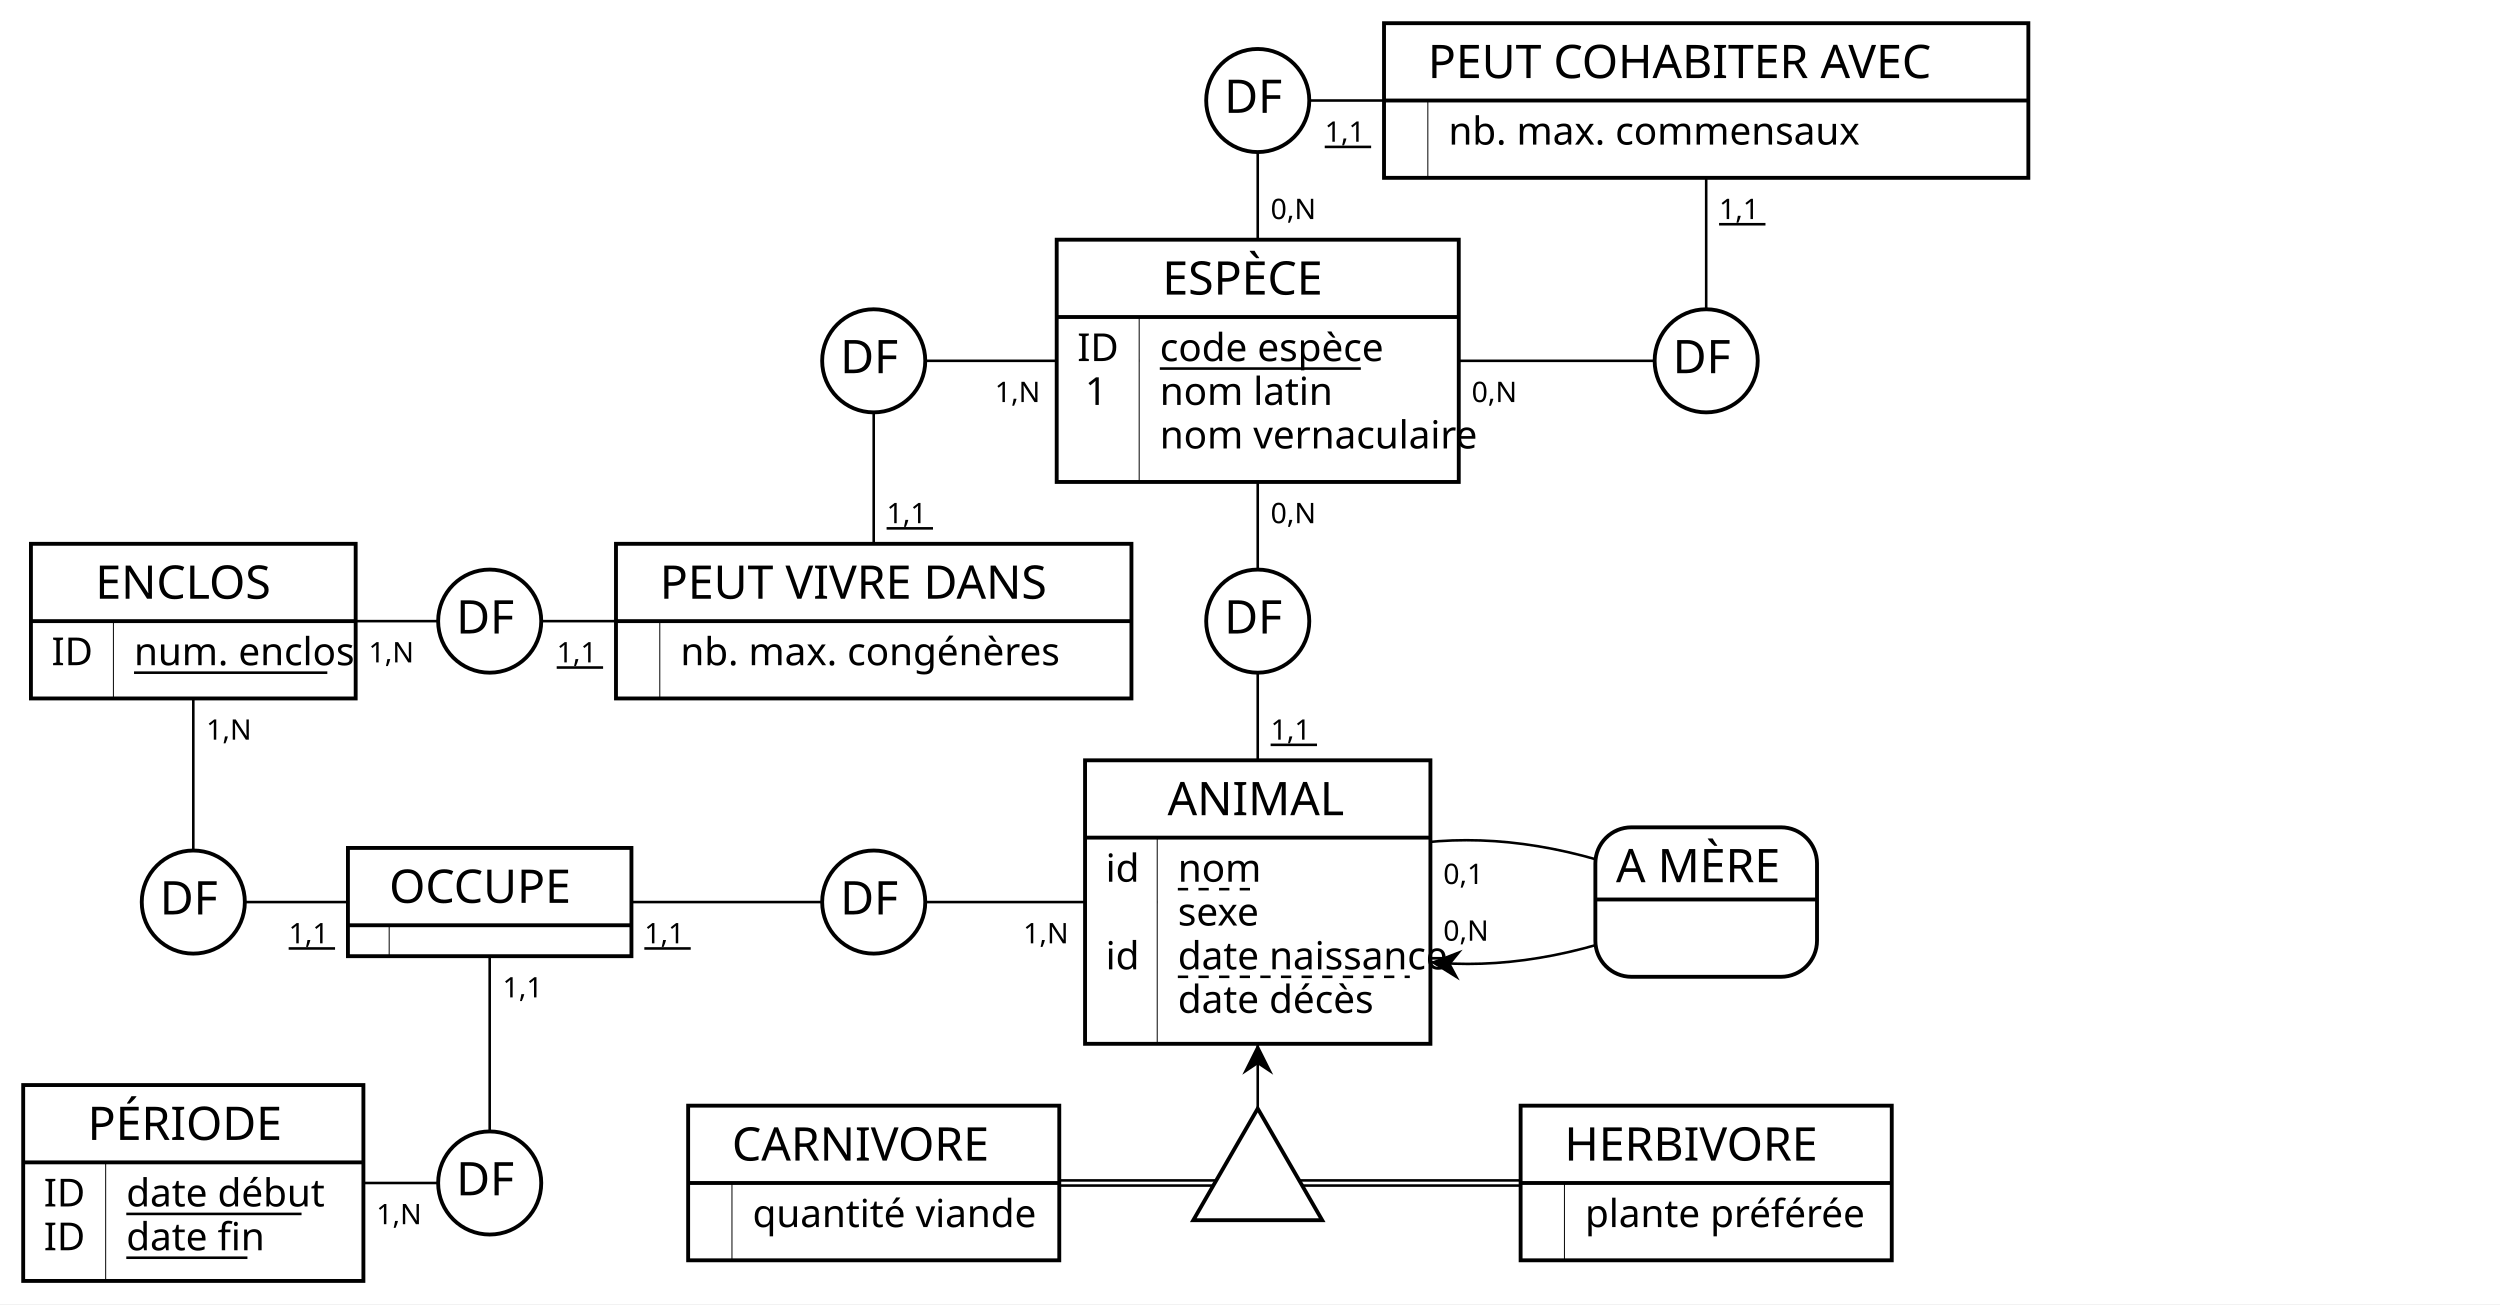
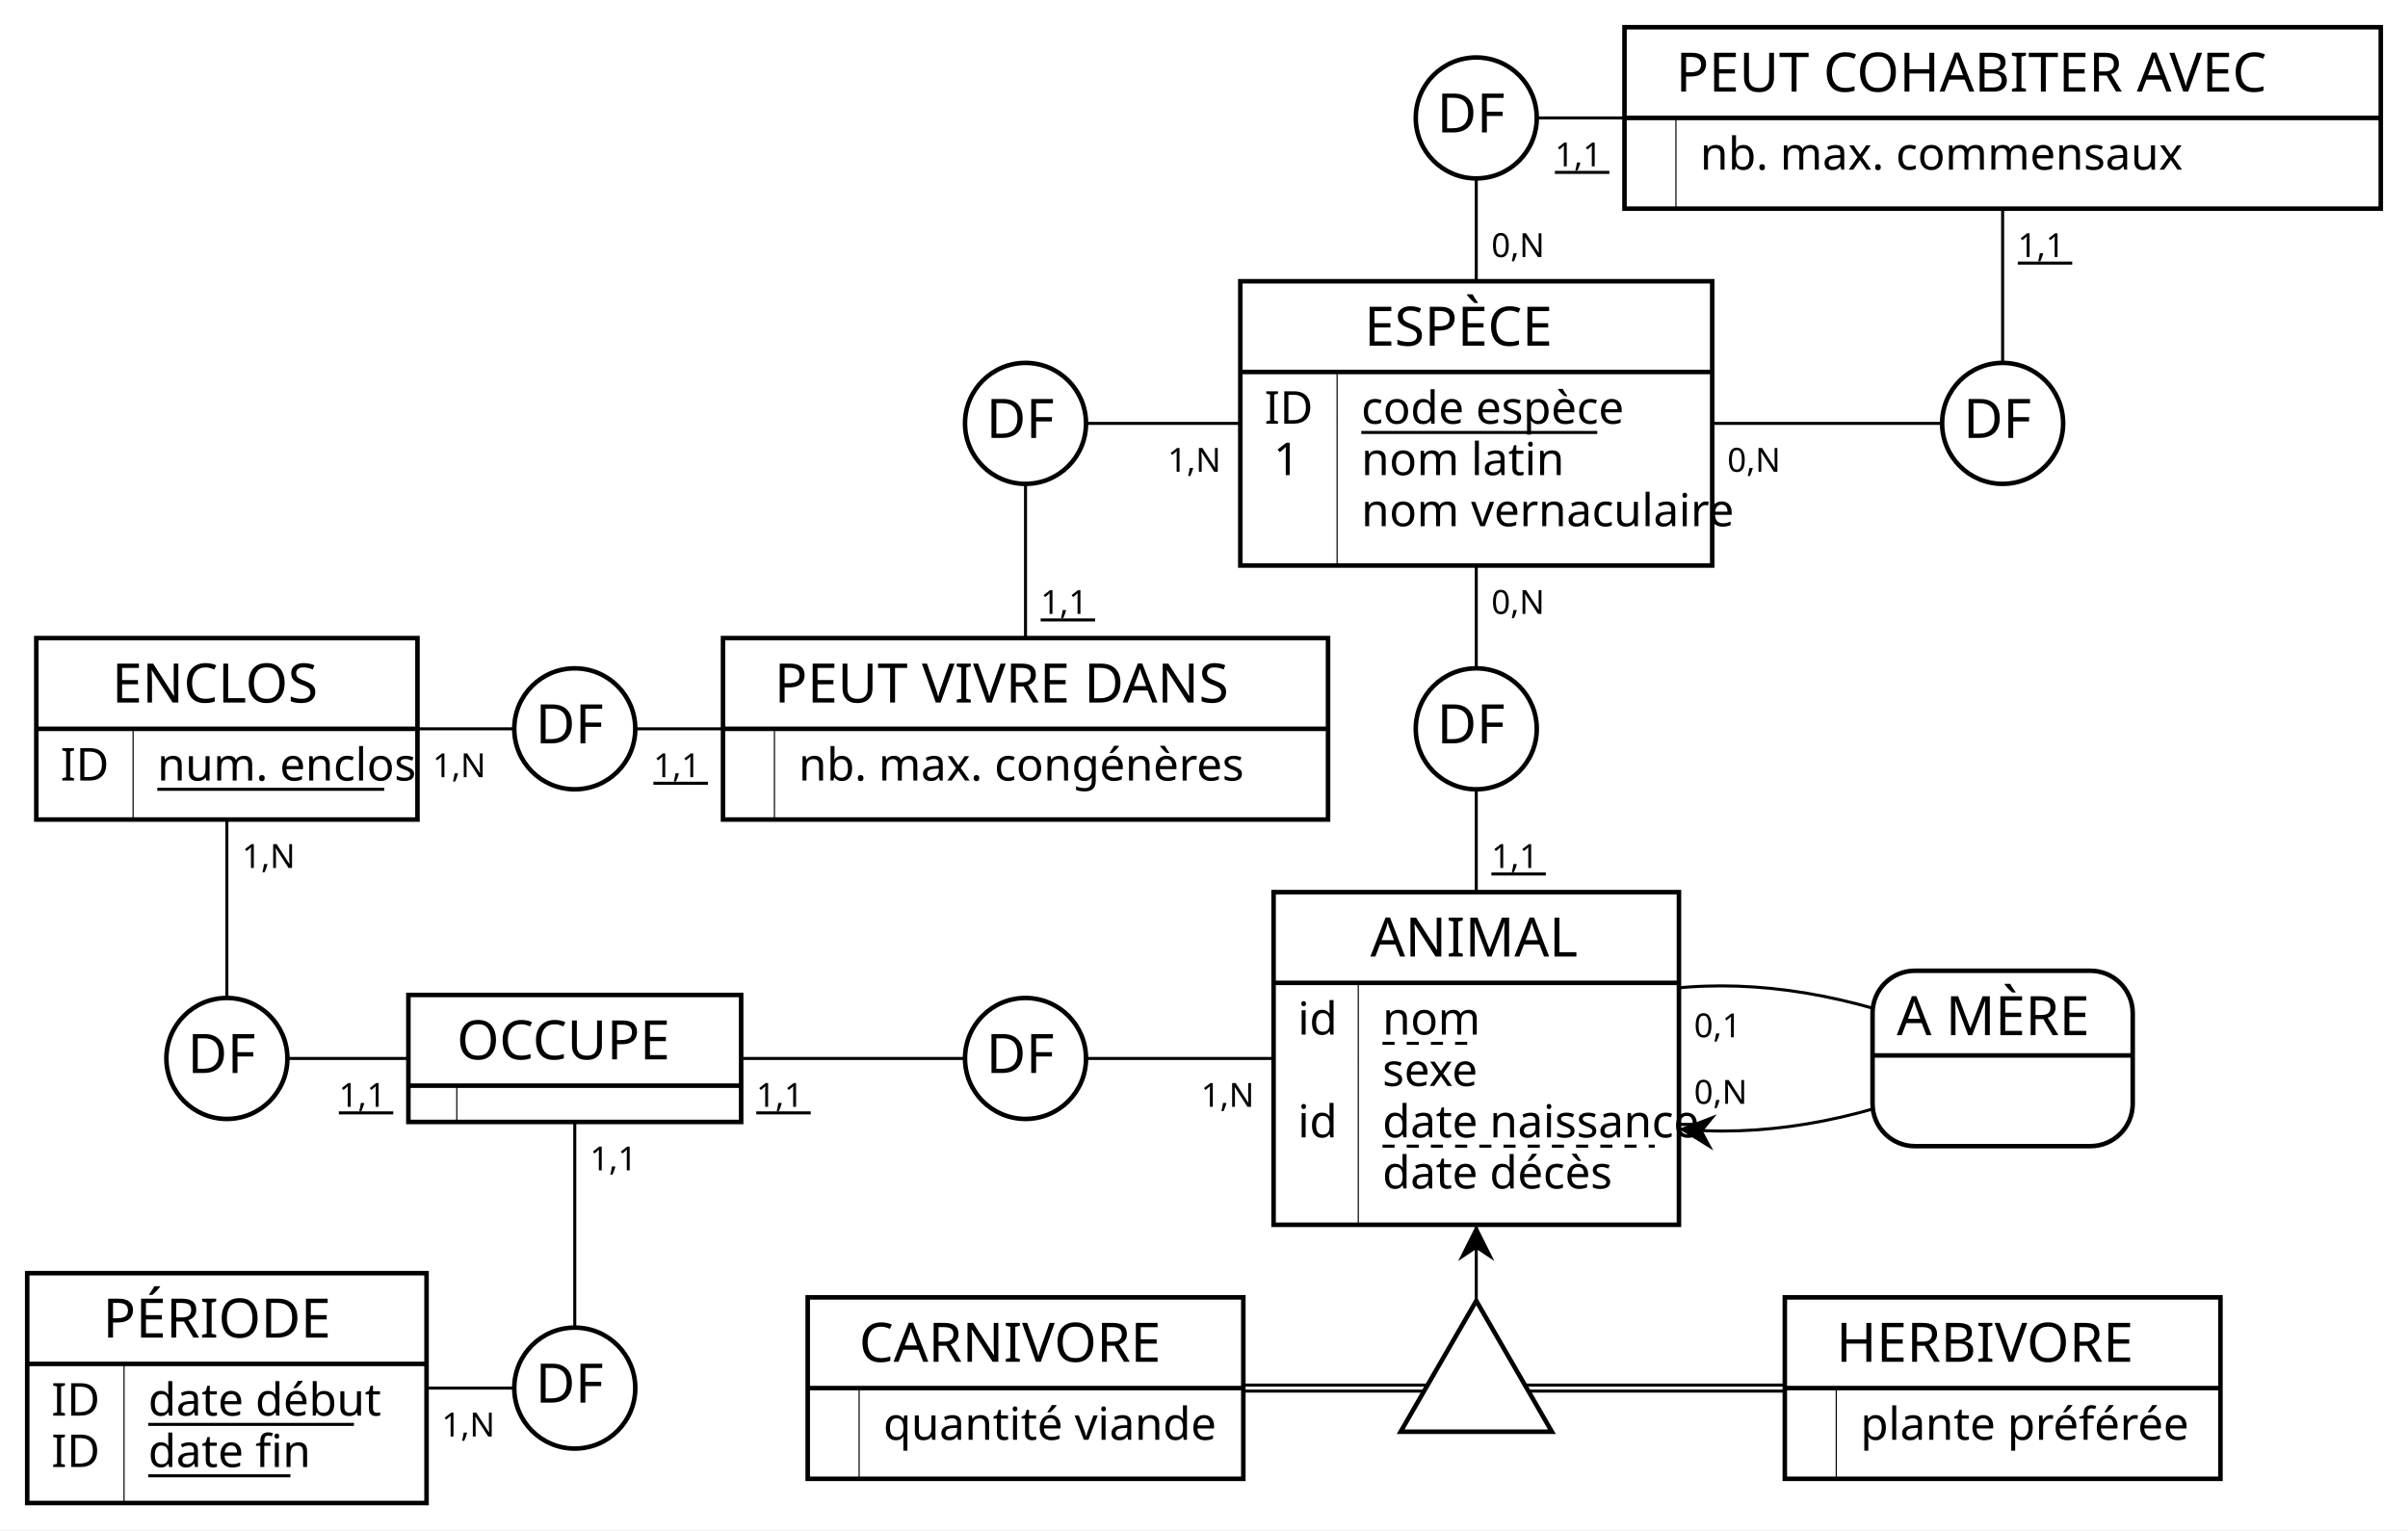
- <svg xmlns="http://www.w3.org/2000/svg" width="970" height="506" viewBox="0 0 970 506">
-   <rect x="0" y="0" width="970" height="506" fill="#FFFFFF" stroke="none" stroke-width="0" />
+ <svg xmlns="http://www.w3.org/2000/svg" width="796" height="506" viewBox="0 0 796 506">
+   <rect x="0" y="0" width="796" height="506" fill="#FFFFFF" stroke="none" stroke-width="0" />
  <g>
    <line x1="488" y1="350" x2="488" y2="459" stroke="#000000" stroke-width="1" />
    <polygon points="488 405 494 417 488 413 482 417" fill="#000000" stroke-width="0" />
    <line x1="339" y1="460" x2="488" y2="460" stroke="#000000" stroke-width="1" />
    <line x1="339" y1="458" x2="488" y2="458" stroke="#000000" stroke-width="1" />
    <line x1="662" y1="460" x2="488" y2="460" stroke="#000000" stroke-width="1" />
    <line x1="662" y1="458" x2="488" y2="458" stroke="#000000" stroke-width="1" />
    <g>
      <polygon points="488 430.13 463 473.43 513 473.43" stroke="#000000" stroke-width="1.5" fill="#FFFFFF" />
      <text x="488" y="465" fill="#000000" font-family="Copperplate" font-size="18" />
    </g>
  </g>
  <g>
    <line x1="662" y1="39" x2="488" y2="39" stroke="#000000" stroke-width="1" />
    <line x1="488" y1="140" x2="488" y2="39" stroke="#000000" stroke-width="1" />
    <g>
      <circle cx="488" cy="39" r="20" stroke="#000000" stroke-width="1.5" fill="#FFFFFF" />
      <text x="475" y="43.8" fill="#000000" font-family="Copperplate" font-size="18">DF</text>
    </g>
    <text x="514" y="55" fill="#000000" font-family="Futura" font-size="11">1,1</text>
    <line x1="514" y1="57" x2="532" y2="57" stroke="#000000" stroke-width="1" />
    <text x="493" y="85" fill="#000000" font-family="Futura" font-size="11">0,N</text>
  </g>
  <g>
    <line x1="339" y1="241" x2="339" y2="140" stroke="#000000" stroke-width="1" />
    <line x1="488" y1="140" x2="339" y2="140" stroke="#000000" stroke-width="1" />
    <g>
      <circle cx="339" cy="140" r="20" stroke="#000000" stroke-width="1.5" fill="#FFFFFF" />
      <text x="326" y="144.8" fill="#000000" font-family="Copperplate" font-size="18">DF</text>
    </g>
    <text x="344" y="203" fill="#000000" font-family="Futura" font-size="11">1,1</text>
    <line x1="344" y1="205" x2="362" y2="205" stroke="#000000" stroke-width="1" />
    <text x="386" y="156" fill="#000000" font-family="Futura" font-size="11">1,N</text>
  </g>
  <g>
    <line x1="662" y1="39" x2="662" y2="140" stroke="#000000" stroke-width="1" />
    <line x1="488" y1="140" x2="662" y2="140" stroke="#000000" stroke-width="1" />
    <g>
      <circle cx="662" cy="140" r="20" stroke="#000000" stroke-width="1.5" fill="#FFFFFF" />
      <text x="649" y="144.8" fill="#000000" font-family="Copperplate" font-size="18">DF</text>
    </g>
    <text x="667" y="85" fill="#000000" font-family="Futura" font-size="11">1,1</text>
    <line x1="667" y1="87" x2="685" y2="87" stroke="#000000" stroke-width="1" />
    <text x="571" y="156" fill="#000000" font-family="Futura" font-size="11">0,N</text>
  </g>
  <g>
    <line x1="339" y1="241" x2="190" y2="241" stroke="#000000" stroke-width="1" />
    <line x1="75" y1="241" x2="190" y2="241" stroke="#000000" stroke-width="1" />
    <g>
      <circle cx="190" cy="241" r="20" stroke="#000000" stroke-width="1.5" fill="#FFFFFF" />
      <text x="177" y="245.8" fill="#000000" font-family="Copperplate" font-size="18">DF</text>
    </g>
    <text x="216" y="257" fill="#000000" font-family="Futura" font-size="11">1,1</text>
    <line x1="216" y1="259" x2="234" y2="259" stroke="#000000" stroke-width="1" />
    <text x="143" y="257" fill="#000000" font-family="Futura" font-size="11">1,N</text>
  </g>
  <g>
    <line x1="488" y1="140" x2="488" y2="241" stroke="#000000" stroke-width="1" />
    <line x1="488" y1="350" x2="488" y2="241" stroke="#000000" stroke-width="1" />
    <g>
      <circle cx="488" cy="241" r="20" stroke="#000000" stroke-width="1.5" fill="#FFFFFF" />
      <text x="475" y="245.8" fill="#000000" font-family="Copperplate" font-size="18">DF</text>
    </g>
    <text x="493" y="203" fill="#000000" font-family="Futura" font-size="11">0,N</text>
    <text x="493" y="287" fill="#000000" font-family="Futura" font-size="11">1,1</text>
    <line x1="493" y1="289" x2="511" y2="289" stroke="#000000" stroke-width="1" />
  </g>
  <g>
    <line x1="190" y1="350" x2="75" y2="350" stroke="#000000" stroke-width="1" />
    <line x1="75" y1="241" x2="75" y2="350" stroke="#000000" stroke-width="1" />
    <g>
      <circle cx="75" cy="350" r="20" stroke="#000000" stroke-width="1.5" fill="#FFFFFF" />
      <text x="62" y="354.8" fill="#000000" font-family="Copperplate" font-size="18">DF</text>
    </g>
    <text x="112" y="366" fill="#000000" font-family="Futura" font-size="11">1,1</text>
    <line x1="112" y1="368" x2="130" y2="368" stroke="#000000" stroke-width="1" />
    <text x="80" y="287" fill="#000000" font-family="Futura" font-size="11">1,N</text>
  </g>
  <g>
    <line x1="190" y1="350" x2="339" y2="350" stroke="#000000" stroke-width="1" />
    <line x1="488" y1="350" x2="339" y2="350" stroke="#000000" stroke-width="1" />
    <g>
      <circle cx="339" cy="350" r="20" stroke="#000000" stroke-width="1.5" fill="#FFFFFF" />
      <text x="326" y="354.8" fill="#000000" font-family="Copperplate" font-size="18">DF</text>
    </g>
    <text x="250" y="366" fill="#000000" font-family="Futura" font-size="11">1,1</text>
    <line x1="250" y1="368" x2="268" y2="368" stroke="#000000" stroke-width="1" />
    <text x="397" y="366" fill="#000000" font-family="Futura" font-size="11">1,N</text>
  </g>
  <g>
    <path d="M488 350 C538 318 596 318 662 350" fill="none" stroke="#000000" stroke-width="1" />
    <path d="M488 350 C538.67 382 596.67 382 662 350" fill="none" stroke="#000000" stroke-width="1" />
    <polygon points="554.99 373.32 567.5 368.48 562.95 374.07 566.37 380.43" fill="#000000" stroke-width="0" />
    <g>
      <path d="M691 321 a14 14 90 0 1 14 14 V349 h-86 V335 a14 14 90 0 1 14 -14" fill="#FFFFFF" stroke="#FFFFFF" stroke-width="0" />
      <path d="M705 349 v16 a14 14 90 0 1 -14 14 H633 a14 14 90 0 1 -14 -14 V349 H86" fill="#FFFFFF" stroke="#FFFFFF" stroke-width="0" />
      <rect x="619" y="321" width="86" height="58" fill="none" rx="14" stroke="#000000" stroke-width="1.5" />
      <line x1="619" y1="349" x2="705" y2="349" stroke="#000000" stroke-width="1.5" />
      <text x="627" y="342.3" fill="#000000" font-family="Copperplate" font-size="18">A MÈRE</text>
    </g>
    <text x="560" y="343" fill="#000000" font-family="Futura" font-size="11">0,1</text>
    <text x="560" y="365" fill="#000000" font-family="Futura" font-size="11">0,N</text>
  </g>
  <g>
    <line x1="190" y1="350" x2="190" y2="459" stroke="#000000" stroke-width="1" />
    <line x1="75" y1="459" x2="190" y2="459" stroke="#000000" stroke-width="1" />
    <g>
      <circle cx="190" cy="459" r="20" stroke="#000000" stroke-width="1.5" fill="#FFFFFF" />
      <text x="177" y="463.8" fill="#000000" font-family="Copperplate" font-size="18">DF</text>
    </g>
    <text x="195" y="387" fill="#000000" font-family="Futura" font-size="11">1,1</text>
    <text x="146" y="475" fill="#000000" font-family="Futura" font-size="11">1,N</text>
  </g>
  <g>
    <g>
      <rect x="537" y="9" width="250" height="30" fill="#FFFFFF" stroke="none" stroke-width="0" opacity="1" />
      <rect x="554" y="39" width="233" height="30" fill="#FFFFFF" stroke="none" stroke-width="0" opacity="1" />
      <rect x="537" y="39" width="17" height="30" fill="#FFFFFF" stroke="none" stroke-width="0" opacity="1" />
      <line x1="554" y1="39" x2="554" y2="69" stroke="#000000" stroke-width="0.38" />
      <rect x="537" y="9" width="250" height="60" fill="none" stroke="#000000" stroke-width="1.5" opacity="1" />
      <line x1="537" y1="39" x2="787" y2="39" stroke="#000000" stroke-width="1.5" />
    </g>
    <text x="554" y="30.3" fill="#000000" font-family="Copperplate" font-size="18">PEUT COHABITER AVEC</text>
    <text x="562" y="56.1" fill="#000000" font-family="Gill Sans" font-size="15">nb. max. commensaux</text>
    <text x="545" y="56.1" fill="#000000" font-family="Gill Sans" font-size="15" />
  </g>
  <g>
    <g>
      <rect x="410" y="93" width="156" height="30" fill="#FFFFFF" stroke="none" stroke-width="0" opacity="1" />
      <rect x="442" y="123" width="124" height="64" fill="#FFFFFF" stroke="none" stroke-width="0" opacity="1" />
      <rect x="410" y="123" width="32" height="64" fill="#FFFFFF" stroke="none" stroke-width="0" opacity="1" />
      <line x1="442" y1="123" x2="442" y2="187" stroke="#000000" stroke-width="0.38" />
      <rect x="410" y="93" width="156" height="94" fill="none" stroke="#000000" stroke-width="1.5" opacity="1" />
      <line x1="410" y1="123" x2="566" y2="123" stroke="#000000" stroke-width="1.5" />
    </g>
    <text x="451" y="114.3" fill="#000000" font-family="Copperplate" font-size="18">ESPÈCE</text>
    <text x="450" y="140.1" fill="#000000" font-family="Gill Sans" font-size="15">code espèce</text>
    <text x="418" y="140.1" fill="#000000" font-family="Gill Sans" font-size="15">ID</text>
    <line x1="450" y1="143" x2="528" y2="143" stroke="#000000" stroke-width="1" />
    <text x="450" y="157.1" fill="#000000" font-family="Gill Sans" font-size="15">nom latin</text>
    <text x="421" y="157.1" fill="#000000" font-family="Gill Sans" font-size="15">1</text>
    <text x="450" y="174" fill="#000000" font-family="Gill Sans" font-size="15">nom vernaculaire</text>
    <text x="425" y="174" fill="#000000" font-family="Gill Sans" font-size="15" />
  </g>
  <g>
    <g>
      <rect x="12" y="211" width="126" height="30" fill="#FFFFFF" stroke="none" stroke-width="0" opacity="1" />
      <rect x="44" y="241" width="94" height="30" fill="#FFFFFF" stroke="none" stroke-width="0" opacity="1" />
      <rect x="12" y="241" width="32" height="30" fill="#FFFFFF" stroke="none" stroke-width="0" opacity="1" />
      <line x1="44" y1="241" x2="44" y2="271" stroke="#000000" stroke-width="0.38" />
      <rect x="12" y="211" width="126" height="60" fill="none" stroke="#000000" stroke-width="1.5" opacity="1" />
      <line x1="12" y1="241" x2="138" y2="241" stroke="#000000" stroke-width="1.5" />
    </g>
    <text x="37" y="232.3" fill="#000000" font-family="Copperplate" font-size="18">ENCLOS</text>
    <text x="52" y="258.1" fill="#000000" font-family="Gill Sans" font-size="15">num. enclos</text>
    <text x="20" y="258.1" fill="#000000" font-family="Gill Sans" font-size="15">ID</text>
    <line x1="52" y1="261" x2="127" y2="261" stroke="#000000" stroke-width="1" />
  </g>
  <g>
    <g>
      <rect x="239" y="211" width="200" height="30" fill="#FFFFFF" stroke="none" stroke-width="0" opacity="1" />
      <rect x="256" y="241" width="183" height="30" fill="#FFFFFF" stroke="none" stroke-width="0" opacity="1" />
      <rect x="239" y="241" width="17" height="30" fill="#FFFFFF" stroke="none" stroke-width="0" opacity="1" />
      <line x1="256" y1="241" x2="256" y2="271" stroke="#000000" stroke-width="0.38" />
      <rect x="239" y="211" width="200" height="60" fill="none" stroke="#000000" stroke-width="1.5" opacity="1" />
      <line x1="239" y1="241" x2="439" y2="241" stroke="#000000" stroke-width="1.5" />
    </g>
    <text x="256" y="232.3" fill="#000000" font-family="Copperplate" font-size="18">PEUT VIVRE DANS</text>
    <text x="264" y="258.1" fill="#000000" font-family="Gill Sans" font-size="15">nb. max. congénères</text>
    <text x="247" y="258.1" fill="#000000" font-family="Gill Sans" font-size="15" />
  </g>
  <g>
    <g>
      <rect x="135" y="329" width="110" height="30" fill="#FFFFFF" stroke="none" stroke-width="0" opacity="1" />
      <rect x="151" y="359" width="94" height="12" fill="#FFFFFF" stroke="none" stroke-width="0" opacity="1" />
      <rect x="135" y="359" width="16" height="12" fill="#FFFFFF" stroke="none" stroke-width="0" opacity="1" />
      <line x1="151" y1="359" x2="151" y2="371" stroke="#000000" stroke-width="0.38" />
      <rect x="135" y="329" width="110" height="42" fill="none" stroke="#000000" stroke-width="1.5" opacity="1" />
      <line x1="135" y1="359" x2="245" y2="359" stroke="#000000" stroke-width="1.5" />
    </g>
    <text x="151" y="350.3" fill="#000000" font-family="Copperplate" font-size="18">OCCUPE</text>
  </g>
  <g>
    <g>
      <rect x="421" y="295" width="134" height="30" fill="#FFFFFF" stroke="none" stroke-width="0" opacity="1" />
      <rect x="449" y="325" width="106" height="80" fill="#FFFFFF" stroke="none" stroke-width="0" opacity="1" />
      <rect x="421" y="325" width="28" height="80" fill="#FFFFFF" stroke="none" stroke-width="0" opacity="1" />
      <line x1="449" y1="325" x2="449" y2="405" stroke="#000000" stroke-width="0.38" />
      <rect x="421" y="295" width="134" height="110" fill="none" stroke="#000000" stroke-width="1.5" opacity="1" />
      <line x1="421" y1="325" x2="555" y2="325" stroke="#000000" stroke-width="1.5" />
    </g>
    <text x="453" y="316.3" fill="#000000" font-family="Copperplate" font-size="18">ANIMAL</text>
    <text x="457" y="342.1" fill="#000000" font-family="Gill Sans" font-size="15">nom</text>
    <text x="429" y="342.1" fill="#000000" font-family="Gill Sans" font-size="15">id</text>
    <line x1="457" y1="345" x2="486" y2="345" stroke="#000000" stroke-width="1" stroke-dasharray="4" />
    <text x="457" y="359.1" fill="#000000" font-family="Gill Sans" font-size="15">sexe</text>
    <text x="434" y="359.1" fill="#000000" font-family="Gill Sans" font-size="15" />
    <text x="457" y="376.1" fill="#000000" font-family="Gill Sans" font-size="15">date naissance</text>
    <text x="429" y="376.1" fill="#000000" font-family="Gill Sans" font-size="15">id</text>
    <line x1="457" y1="379" x2="547" y2="379" stroke="#000000" stroke-width="1" stroke-dasharray="4" />
    <text x="457" y="393" fill="#000000" font-family="Gill Sans" font-size="15">date décès</text>
    <text x="434" y="393" fill="#000000" font-family="Gill Sans" font-size="15" />
  </g>
  <g>
    <g>
      <rect x="9" y="421" width="132" height="30" fill="#FFFFFF" stroke="none" stroke-width="0" opacity="1" />
      <rect x="41" y="451" width="100" height="46" fill="#FFFFFF" stroke="none" stroke-width="0" opacity="1" />
      <rect x="9" y="451" width="32" height="46" fill="#FFFFFF" stroke="none" stroke-width="0" opacity="1" />
      <line x1="41" y1="451" x2="41" y2="497" stroke="#000000" stroke-width="0.38" />
      <rect x="9" y="421" width="132" height="76" fill="none" stroke="#000000" stroke-width="1.5" opacity="1" />
      <line x1="9" y1="451" x2="141" y2="451" stroke="#000000" stroke-width="1.5" />
    </g>
    <text x="34" y="442.3" fill="#000000" font-family="Copperplate" font-size="18">PÉRIODE</text>
    <text x="49" y="468.1" fill="#000000" font-family="Gill Sans" font-size="15">date début</text>
    <text x="17" y="468.1" fill="#000000" font-family="Gill Sans" font-size="15">ID</text>
    <line x1="49" y1="471" x2="117" y2="471" stroke="#000000" stroke-width="1" />
    <text x="49" y="485.1" fill="#000000" font-family="Gill Sans" font-size="15">date fin</text>
    <text x="17" y="485.1" fill="#000000" font-family="Gill Sans" font-size="15">ID</text>
    <line x1="49" y1="488" x2="96" y2="488" stroke="#000000" stroke-width="1" />
  </g>
  <g>
    <g>
      <rect x="267" y="429" width="144" height="30" fill="#FFFFFF" stroke="none" stroke-width="0" opacity="1" />
      <rect x="284" y="459" width="127" height="30" fill="#FFFFFF" stroke="none" stroke-width="0" opacity="1" />
      <rect x="267" y="459" width="17" height="30" fill="#FFFFFF" stroke="none" stroke-width="0" opacity="1" />
      <line x1="284" y1="459" x2="284" y2="489" stroke="#000000" stroke-width="0.38" />
      <rect x="267" y="429" width="144" height="60" fill="none" stroke="#000000" stroke-width="1.5" opacity="1" />
      <line x1="267" y1="459" x2="411" y2="459" stroke="#000000" stroke-width="1.5" />
    </g>
    <text x="284" y="450.3" fill="#000000" font-family="Copperplate" font-size="18">CARNIVORE</text>
    <text x="292" y="476.1" fill="#000000" font-family="Gill Sans" font-size="15">quantité viande</text>
    <text x="275" y="476.1" fill="#000000" font-family="Gill Sans" font-size="15" />
  </g>
  <g>
    <g>
      <rect x="590" y="429" width="144" height="30" fill="#FFFFFF" stroke="none" stroke-width="0" opacity="1" />
      <rect x="607" y="459" width="127" height="30" fill="#FFFFFF" stroke="none" stroke-width="0" opacity="1" />
      <rect x="590" y="459" width="17" height="30" fill="#FFFFFF" stroke="none" stroke-width="0" opacity="1" />
      <line x1="607" y1="459" x2="607" y2="489" stroke="#000000" stroke-width="0.38" />
      <rect x="590" y="429" width="144" height="60" fill="none" stroke="#000000" stroke-width="1.5" opacity="1" />
      <line x1="590" y1="459" x2="734" y2="459" stroke="#000000" stroke-width="1.5" />
    </g>
    <text x="607" y="450.3" fill="#000000" font-family="Copperplate" font-size="18">HERBIVORE</text>
    <text x="615" y="476.1" fill="#000000" font-family="Gill Sans" font-size="15">plante préférée</text>
    <text x="598" y="476.1" fill="#000000" font-family="Gill Sans" font-size="15" />
  </g>
</svg>
